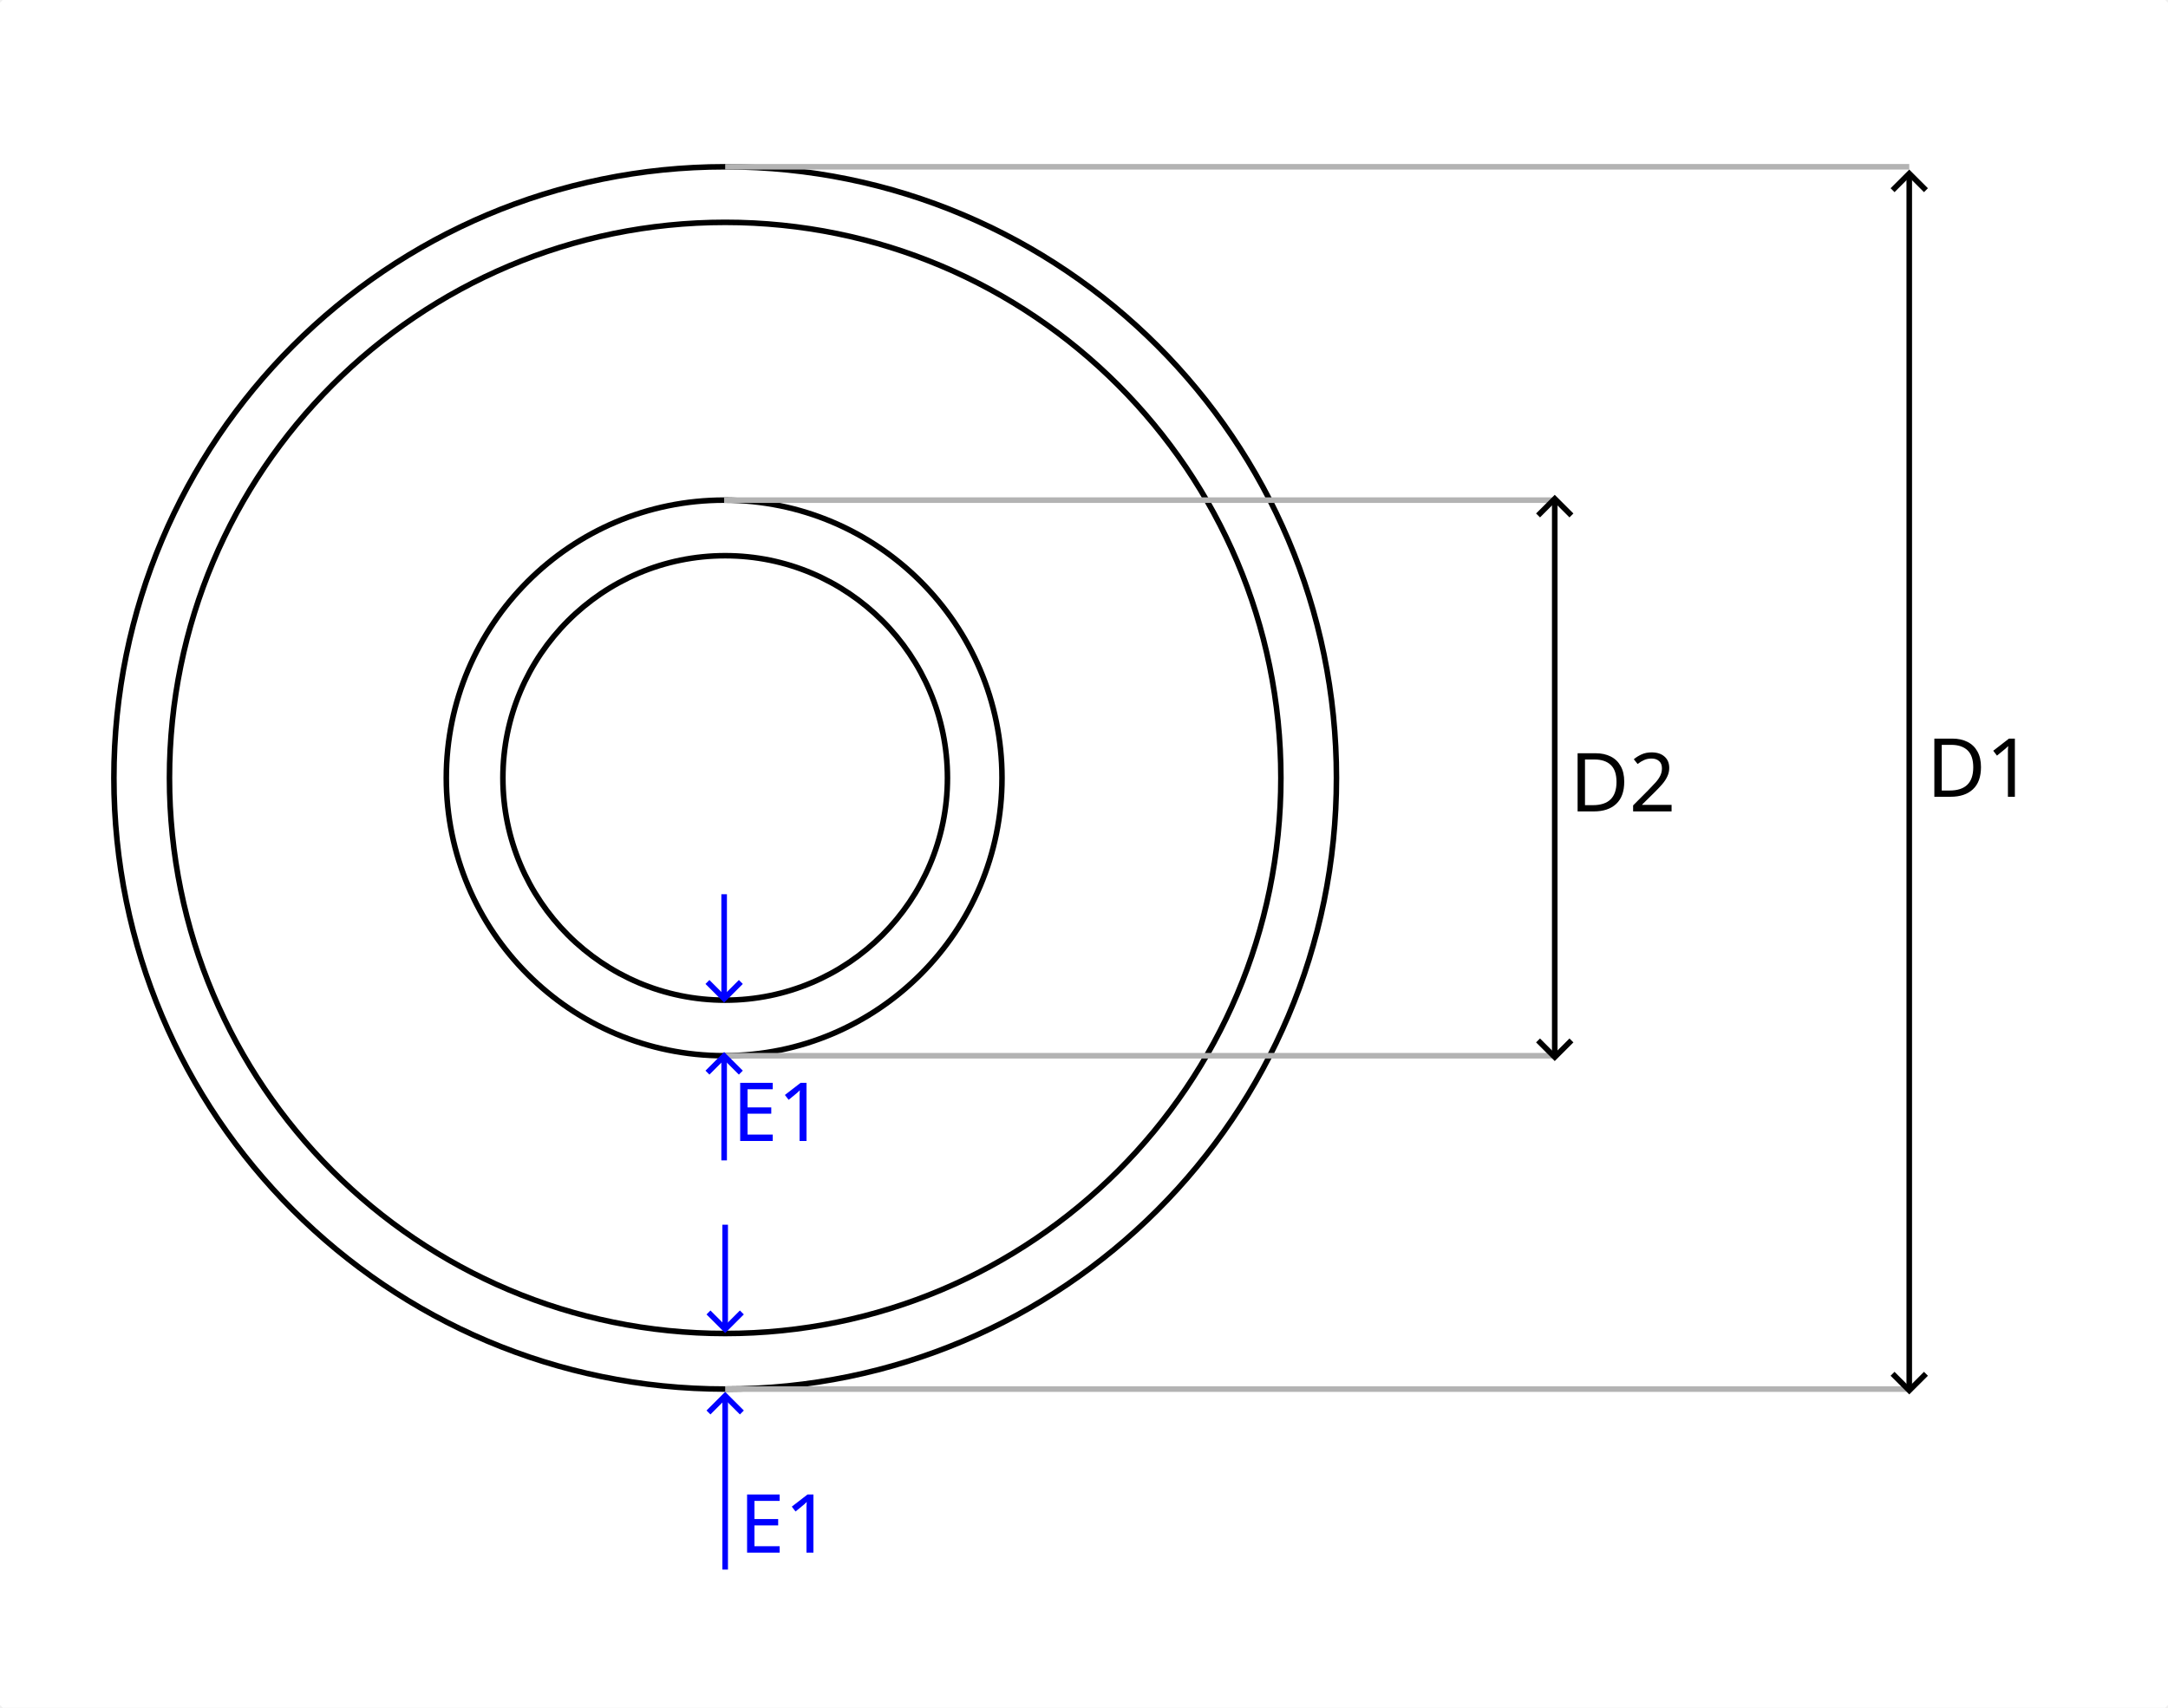
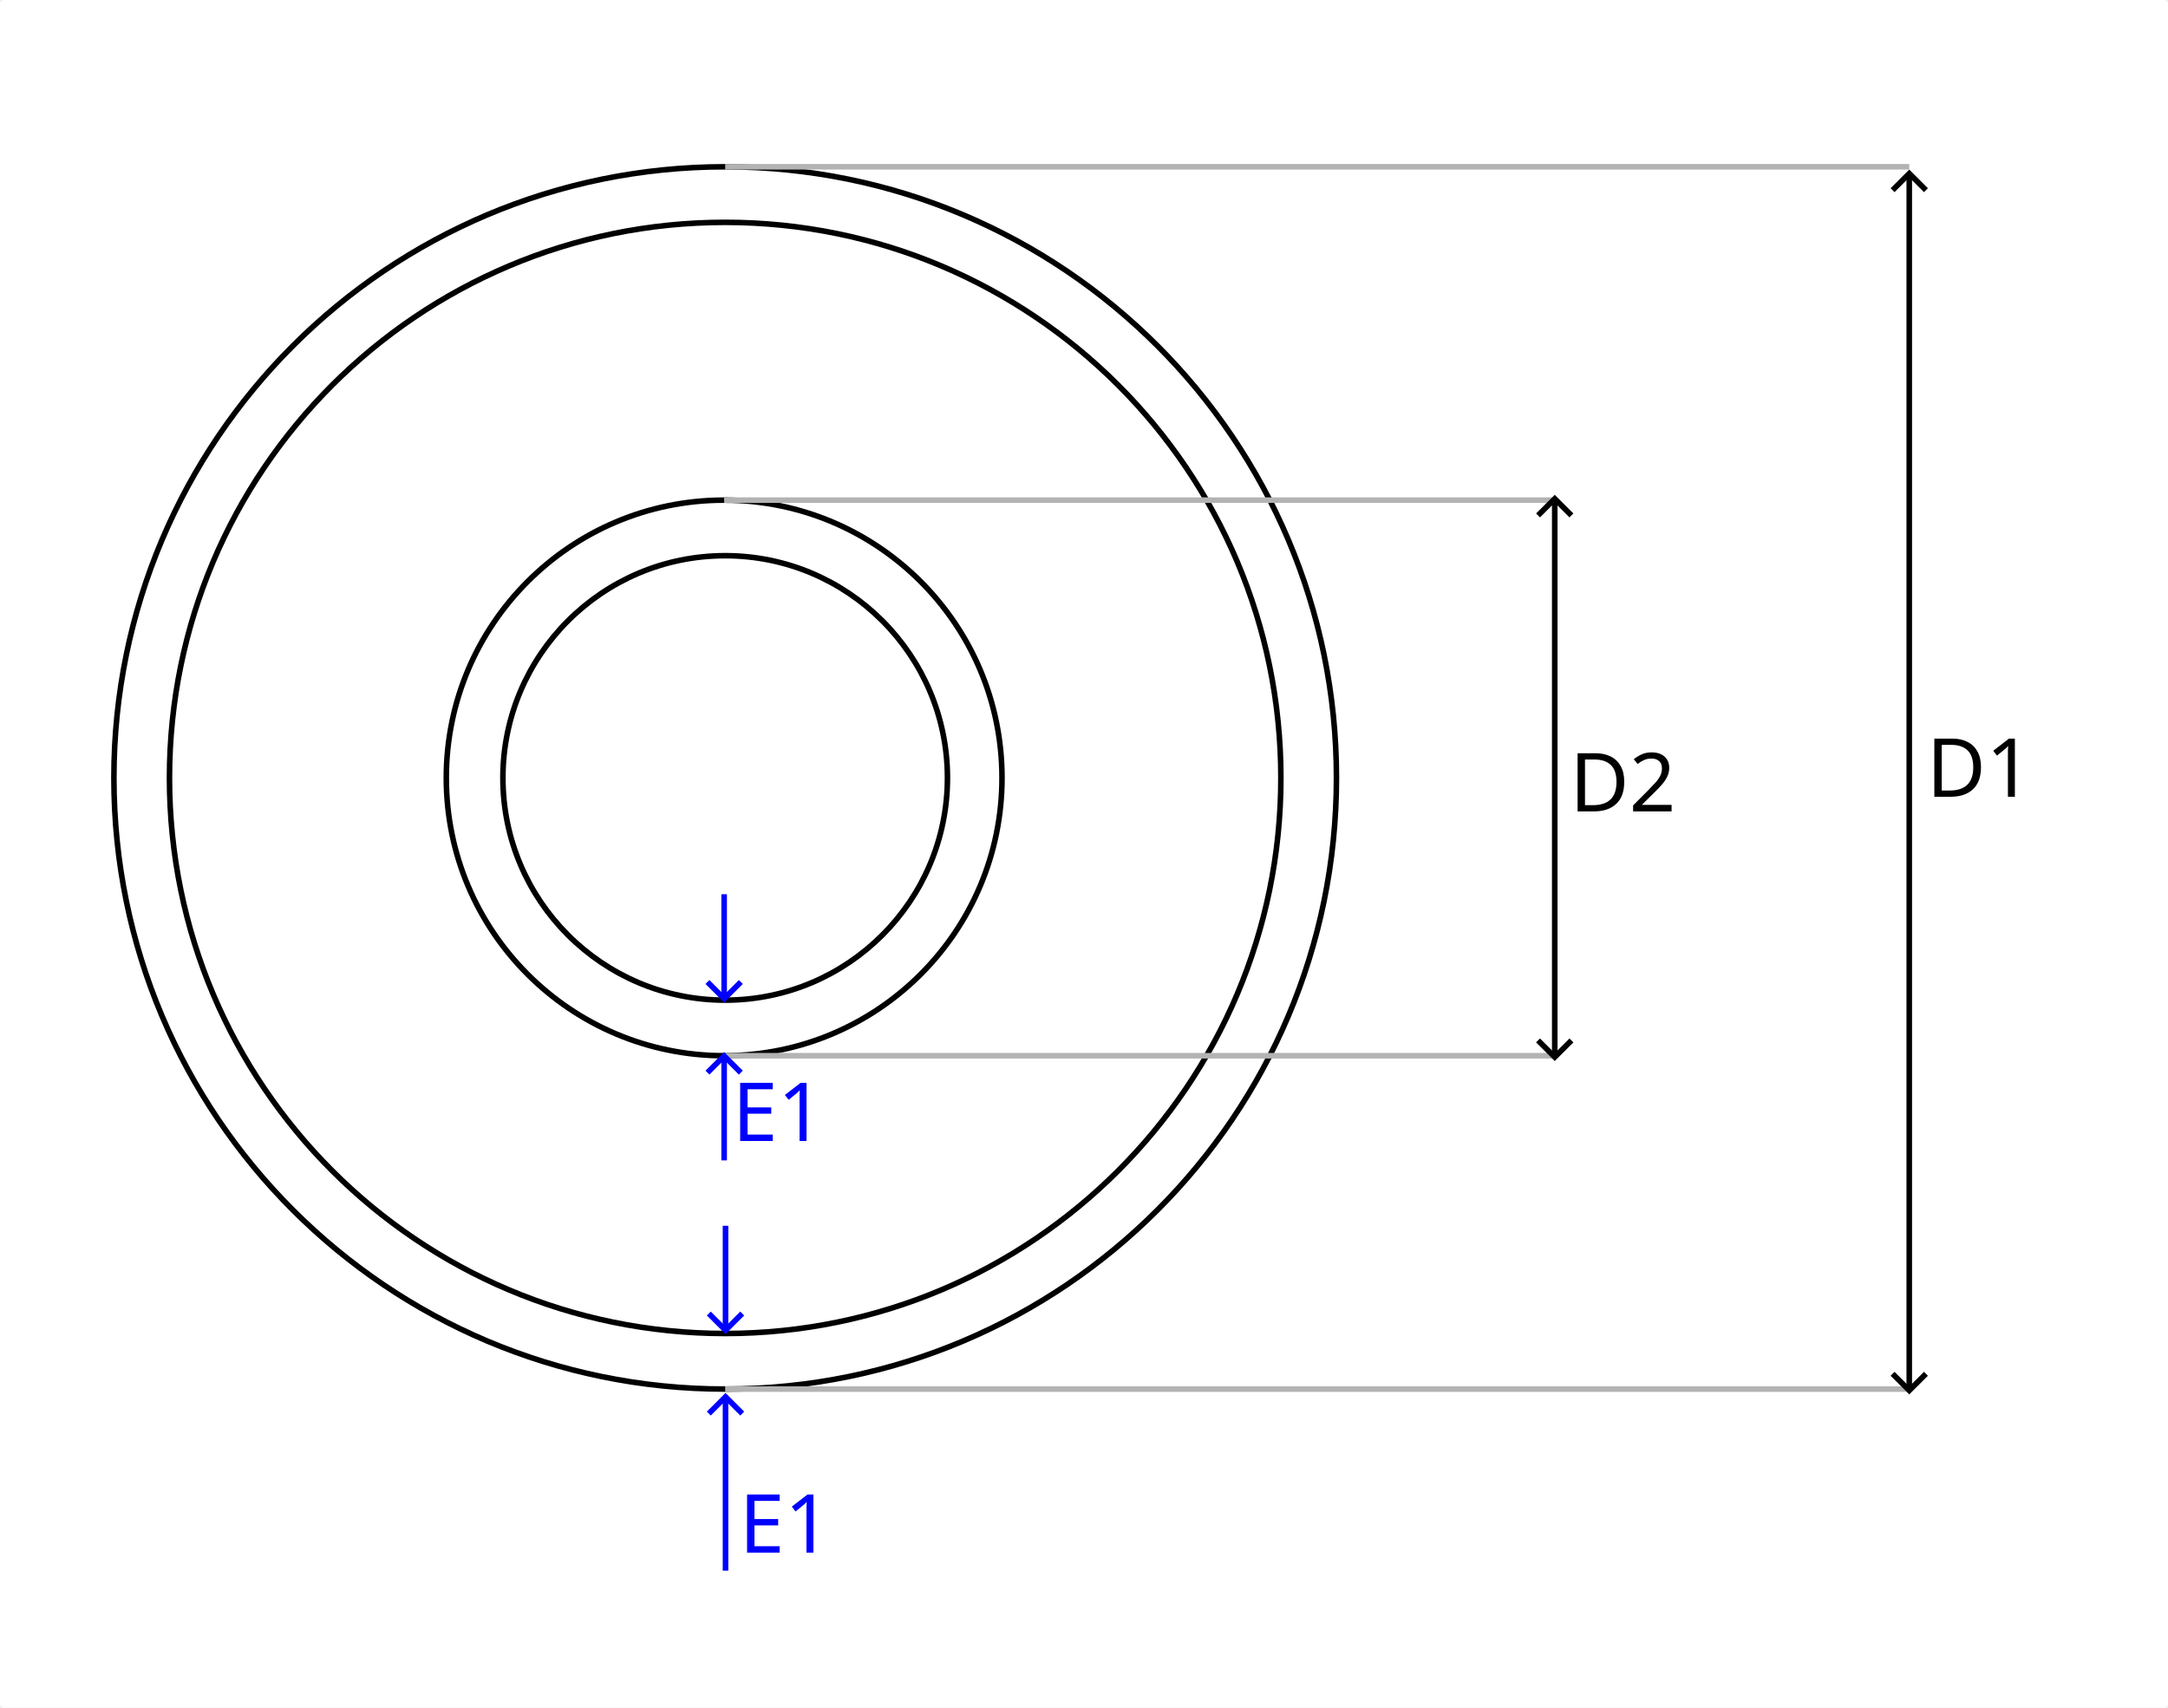
<svg xmlns="http://www.w3.org/2000/svg" width="390.13" height="307.375" viewBox="0 0 103.222 81.326" version="1.1" id="svg1">
  <defs id="defs1">
    <rect x="222.224" y="351.374" width="20.766" height="19.301" id="rect6" />
    <rect x="490.148" y="275.699" width="32.759" height="45.684" id="rect5" />
    <rect x="502.874" y="199.85" width="33.916" height="45.326" id="rect4" />
    <marker style="overflow:visible" id="ArrowWide" refX="0" refY="0" orient="auto-start-reverse" markerWidth="1" markerHeight="1" viewBox="0 0 1 1" preserveAspectRatio="xMidYMid">
      <path style="fill:none;stroke:context-stroke;stroke-width:1;stroke-linecap:butt" d="M 3,-3 0,0 3,3" transform="rotate(180,0.125,0)" id="path4" />
    </marker>
    <marker style="overflow:visible" id="ArrowWide-7" refX="0" refY="0" orient="auto-start-reverse" markerWidth="1" markerHeight="1" viewBox="0 0 1 1" preserveAspectRatio="xMidYMid">
      <path style="fill:none;stroke:context-stroke;stroke-width:1;stroke-linecap:butt" d="M 3,-3 0,0 3,3" transform="rotate(180,0.125,0)" id="path4-9" />
    </marker>
    <marker style="overflow:visible" id="ArrowWide-5" refX="0" refY="0" orient="auto-start-reverse" markerWidth="1" markerHeight="1" viewBox="0 0 1 1" preserveAspectRatio="xMidYMid">
      <path style="fill:none;stroke:context-stroke;stroke-width:1;stroke-linecap:butt" d="M 3,-3 0,0 3,3" transform="rotate(180,0.125,0)" id="path4-92" />
    </marker>
    <marker style="overflow:visible" id="ArrowWide-5-3" refX="0" refY="0" orient="auto-start-reverse" markerWidth="1" markerHeight="1" viewBox="0 0 1 1" preserveAspectRatio="xMidYMid">
      <path style="fill:none;stroke:context-stroke;stroke-width:1;stroke-linecap:butt" d="M 3,-3 0,0 3,3" transform="rotate(180,0.125,0)" id="path4-92-6" />
    </marker>
    <marker style="overflow:visible" id="ArrowWide-5-3-1" refX="0" refY="0" orient="auto-start-reverse" markerWidth="1" markerHeight="1" viewBox="0 0 1 1" preserveAspectRatio="xMidYMid">
      <path style="fill:none;stroke:context-stroke;stroke-width:1;stroke-linecap:butt" d="M 3,-3 0,0 3,3" transform="rotate(180,0.125,0)" id="path4-92-6-9" />
    </marker>
    <rect x="222.224" y="351.374" width="20.766" height="19.301" id="rect6-5" />
  </defs>
  <g id="layer1" transform="translate(-21.45518,-22.93569)">
    <rect style="fill:#ffffff;stroke:#ffffff;stroke-width:0.265;stroke-linejoin:bevel" id="rect7" width="102.957" height="81.062" x="21.587" y="23.068" />
    <circle style="fill:none;stroke:#000000;stroke-width:0.265;stroke-linejoin:bevel" id="path1" cx="55.982" cy="59.982" r="10.583" />
    <circle style="fill:none;stroke:#000000;stroke-width:0.265;stroke-linejoin:bevel" id="path1-5" cx="55.933" cy="59.982" r="13.229" />
    <circle style="fill:none;stroke:#000000;stroke-width:0.265;stroke-linejoin:bevel" id="path1-5-5" cx="55.982" cy="59.982" r="26.458" />
    <circle style="fill:none;stroke:#000000;stroke-width:0.265;stroke-linejoin:bevel" id="path1-5-5-2" cx="55.982" cy="59.982" r="29.104" />
    <path style="fill:none;stroke:#b3b3b3;stroke-width:0.265px;stroke-linecap:butt;stroke-linejoin:miter;stroke-opacity:1" d="M 55.933,46.753 H 95.479" id="path2" />
    <path style="fill:none;stroke:#b3b3b3;stroke-width:0.265px;stroke-linecap:butt;stroke-linejoin:miter;stroke-opacity:1" d="M 55.933,73.212 H 95.479" id="path2-7" />
    <path style="fill:none;stroke:#b3b3b3;stroke-width:0.265px;stroke-linecap:butt;stroke-linejoin:miter;stroke-opacity:1" d="M 55.982,30.878 H 112.358" id="path2-6" />
    <path style="fill:none;stroke:#b3b3b3;stroke-width:0.265px;stroke-linecap:butt;stroke-linejoin:miter;stroke-opacity:1" d="M 55.982,89.087 H 112.358" id="path2-6-6" />
    <path style="fill:none;stroke:#000000;stroke-width:0.265px;stroke-linecap:butt;stroke-linejoin:miter;stroke-opacity:1;marker-start:url(#ArrowWide);marker-end:url(#ArrowWide)" d="M 95.479,46.753 V 73.212" id="path3" />
    <path style="fill:none;stroke:#000000;stroke-width:0.265px;stroke-linecap:butt;stroke-linejoin:miter;stroke-opacity:1;marker-start:url(#ArrowWide-7);marker-end:url(#ArrowWide-7)" d="M 112.358,31.264 V 89.087" id="path3-2" />
-     <text xml:space="preserve" transform="matrix(0.2645833,0,0,0.2645833,-19.87564,4.568573)" id="text4" style="font-size:14.667px;line-height:1.25;font-family:sans-serif;white-space:pre;shape-inside:url(#rect4)">
-       <tspan x="502.875" y="212.826" id="tspan2">D1</tspan>
+     <text xml:space="preserve" transform="matrix(0.2645833,0,0,0.2645833,-19.87564,4.568573)" id="text4" style="font-size:14.667px;line-height:1.25;font-family:sans-serif;white-space:pre;shape-inside:url(#rect4);display:inline">
+       <tspan x="502.875" y="212.826" id="tspan1">D1</tspan>
    </text>
-     <text xml:space="preserve" transform="matrix(0.2645833,0,0,0.2645833,-33.49366,-14.80229)" id="text5" style="font-size:14.667px;line-height:1.25;font-family:sans-serif;white-space:pre;shape-inside:url(#rect5)">
-       <tspan x="490.148" y="288.676" id="tspan3">D2</tspan>
+     <text xml:space="preserve" transform="matrix(0.2645833,0,0,0.2645833,-33.49366,-14.80229)" id="text5" style="font-size:14.667px;line-height:1.25;font-family:sans-serif;white-space:pre;shape-inside:url(#rect5);display:inline">
+       <tspan x="490.148" y="288.676" id="tspan2">D2</tspan>
    </text>
-     <path style="fill:none;stroke:#0000ff;stroke-width:0.265px;stroke-linecap:butt;stroke-linejoin:miter;stroke-opacity:1;marker-start:url(#ArrowWide)" d="m 55.982,89.472 v 8.21" id="path5" />
-     <path style="fill:none;stroke:#0000ff;stroke-width:0.265px;stroke-linecap:butt;stroke-linejoin:miter;stroke-opacity:1;marker-start:url(#ArrowWide-5)" d="M 55.982,86.166 V 81.259" id="path5-8" />
+     <path style="fill:none;stroke:#0000ff;stroke-width:0.265px;stroke-linecap:butt;stroke-linejoin:miter;stroke-opacity:1;marker-start:url(#ArrowWide)" d="m 55.998,89.524 v 8.21" id="path5" />
+     <path style="fill:none;stroke:#0000ff;stroke-width:0.265px;stroke-linecap:butt;stroke-linejoin:miter;stroke-opacity:1;marker-start:url(#ArrowWide-5)" d="m 55.998,86.217 v -4.907" id="path5-8" />
    <path style="fill:none;stroke:#0000ff;stroke-width:0.265px;stroke-linecap:butt;stroke-linejoin:miter;stroke-opacity:1;marker-start:url(#ArrowWide-5-3)" d="m 55.933,73.288 v 4.907" id="path5-8-2" />
    <path style="fill:none;stroke:#0000ff;stroke-width:0.265px;stroke-linecap:butt;stroke-linejoin:miter;stroke-opacity:1;marker-start:url(#ArrowWide-5-3-1)" d="M 55.933,70.428 V 65.521" id="path5-8-2-7" />
-     <text xml:space="preserve" transform="matrix(0.2645833,0,0,0.2645833,-2.148596,0.4743968)" id="text6" style="font-size:14.667px;line-height:1.25;font-family:sans-serif;white-space:pre;shape-inside:url(#rect6);fill:#0000ff">
-       <tspan x="222.225" y="364.35" id="tspan4">E1</tspan>
+     <text xml:space="preserve" transform="matrix(0.2645833,0,0,0.2645833,-2.148596,0.4743968)" id="text6" style="font-size:14.667px;line-height:1.25;font-family:sans-serif;white-space:pre;shape-inside:url(#rect6);display:inline;fill:#0000ff">
+       <tspan x="222.225" y="364.35" id="tspan3">E1</tspan>
    </text>
    <text xml:space="preserve" transform="matrix(0.2645833,0,0,0.2645833,-2.477256,-19.13008)" id="text6-3" style="font-size:14.667px;line-height:1.25;font-family:sans-serif;white-space:pre;shape-inside:url(#rect6-5);display:inline;fill:#0000ff">
-       <tspan x="222.225" y="364.35" id="tspan5">E1</tspan>
+       <tspan x="222.225" y="364.35" id="tspan4">E1</tspan>
    </text>
  </g>
</svg>
